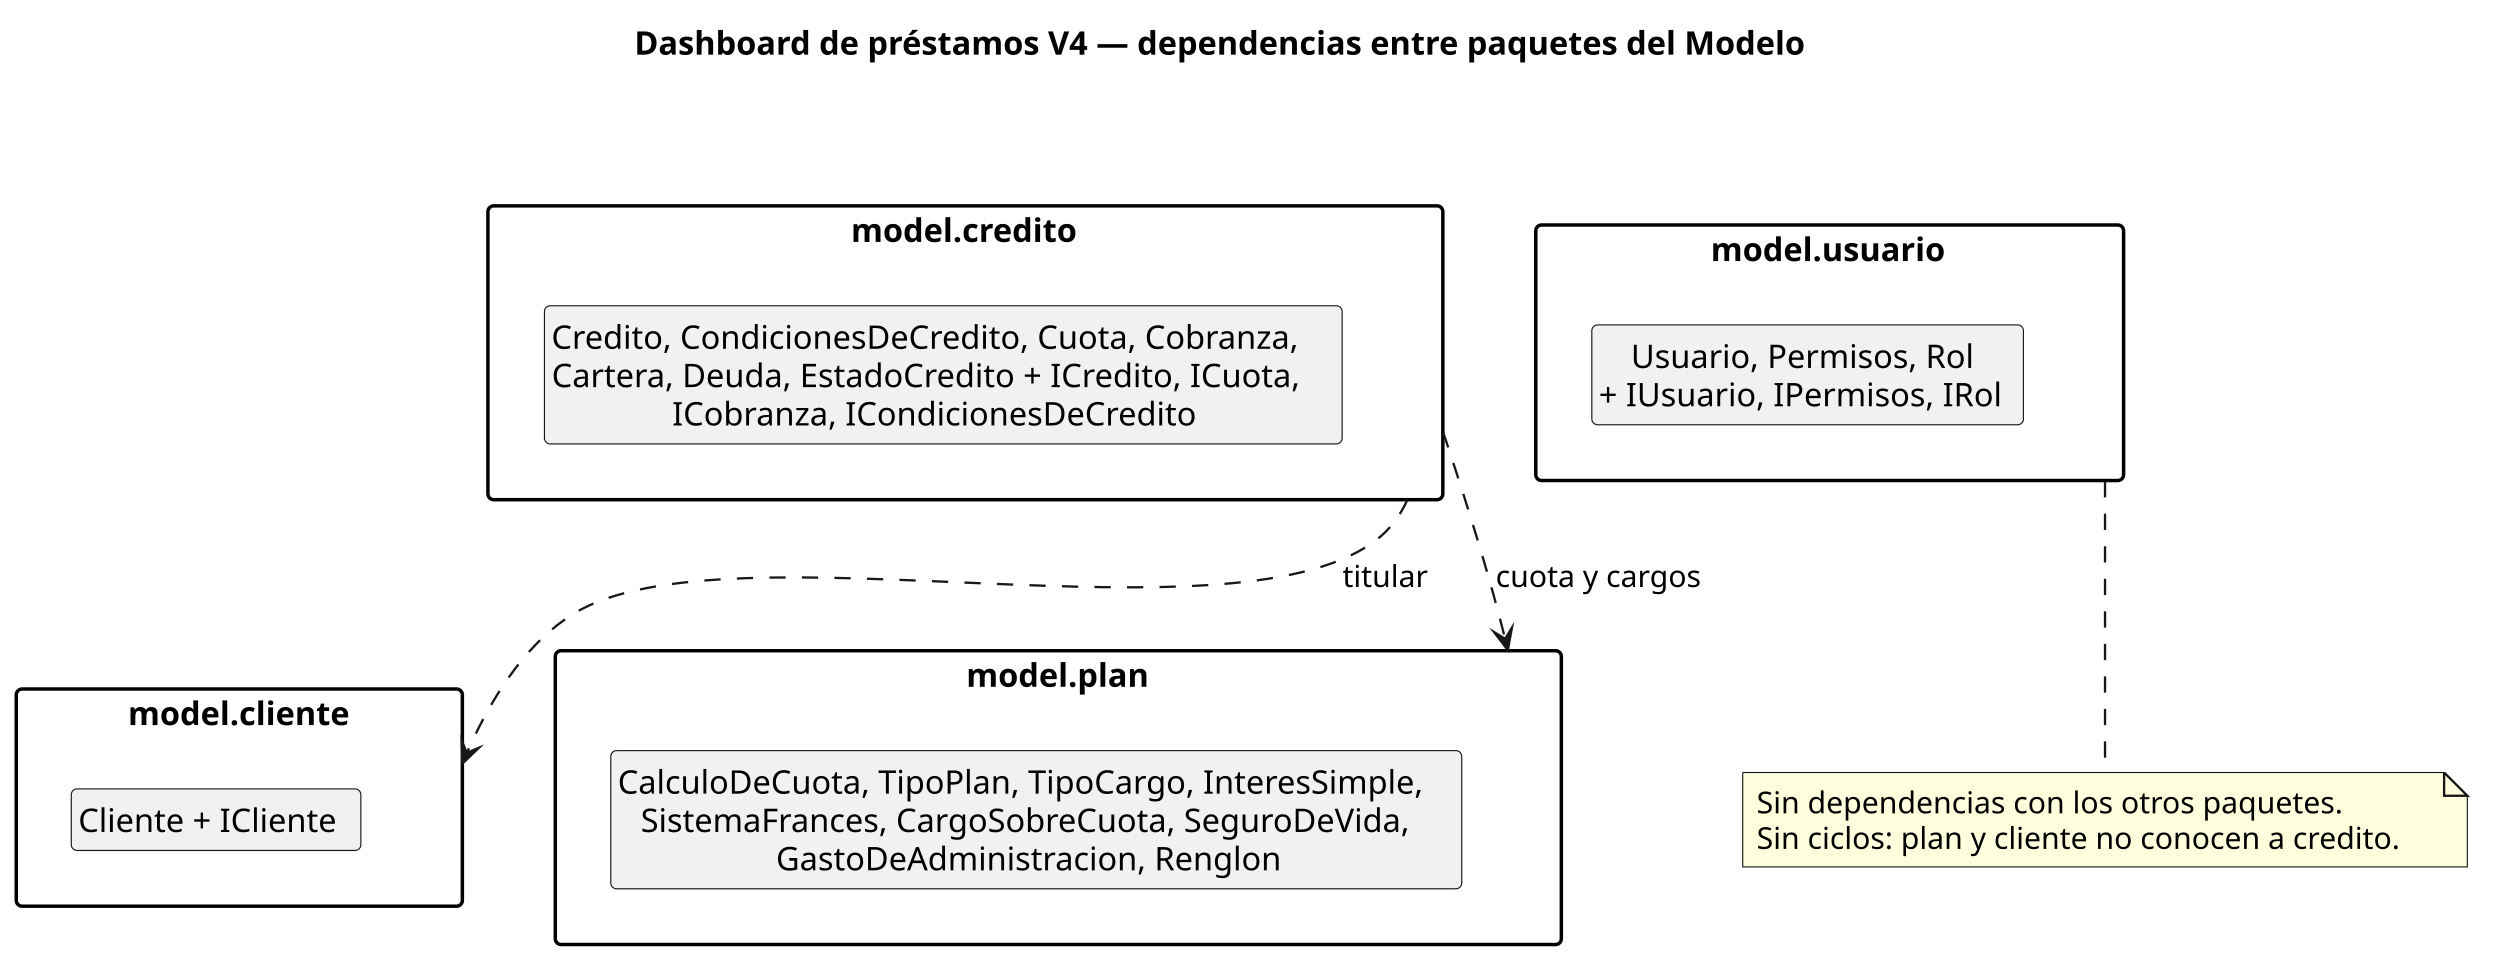
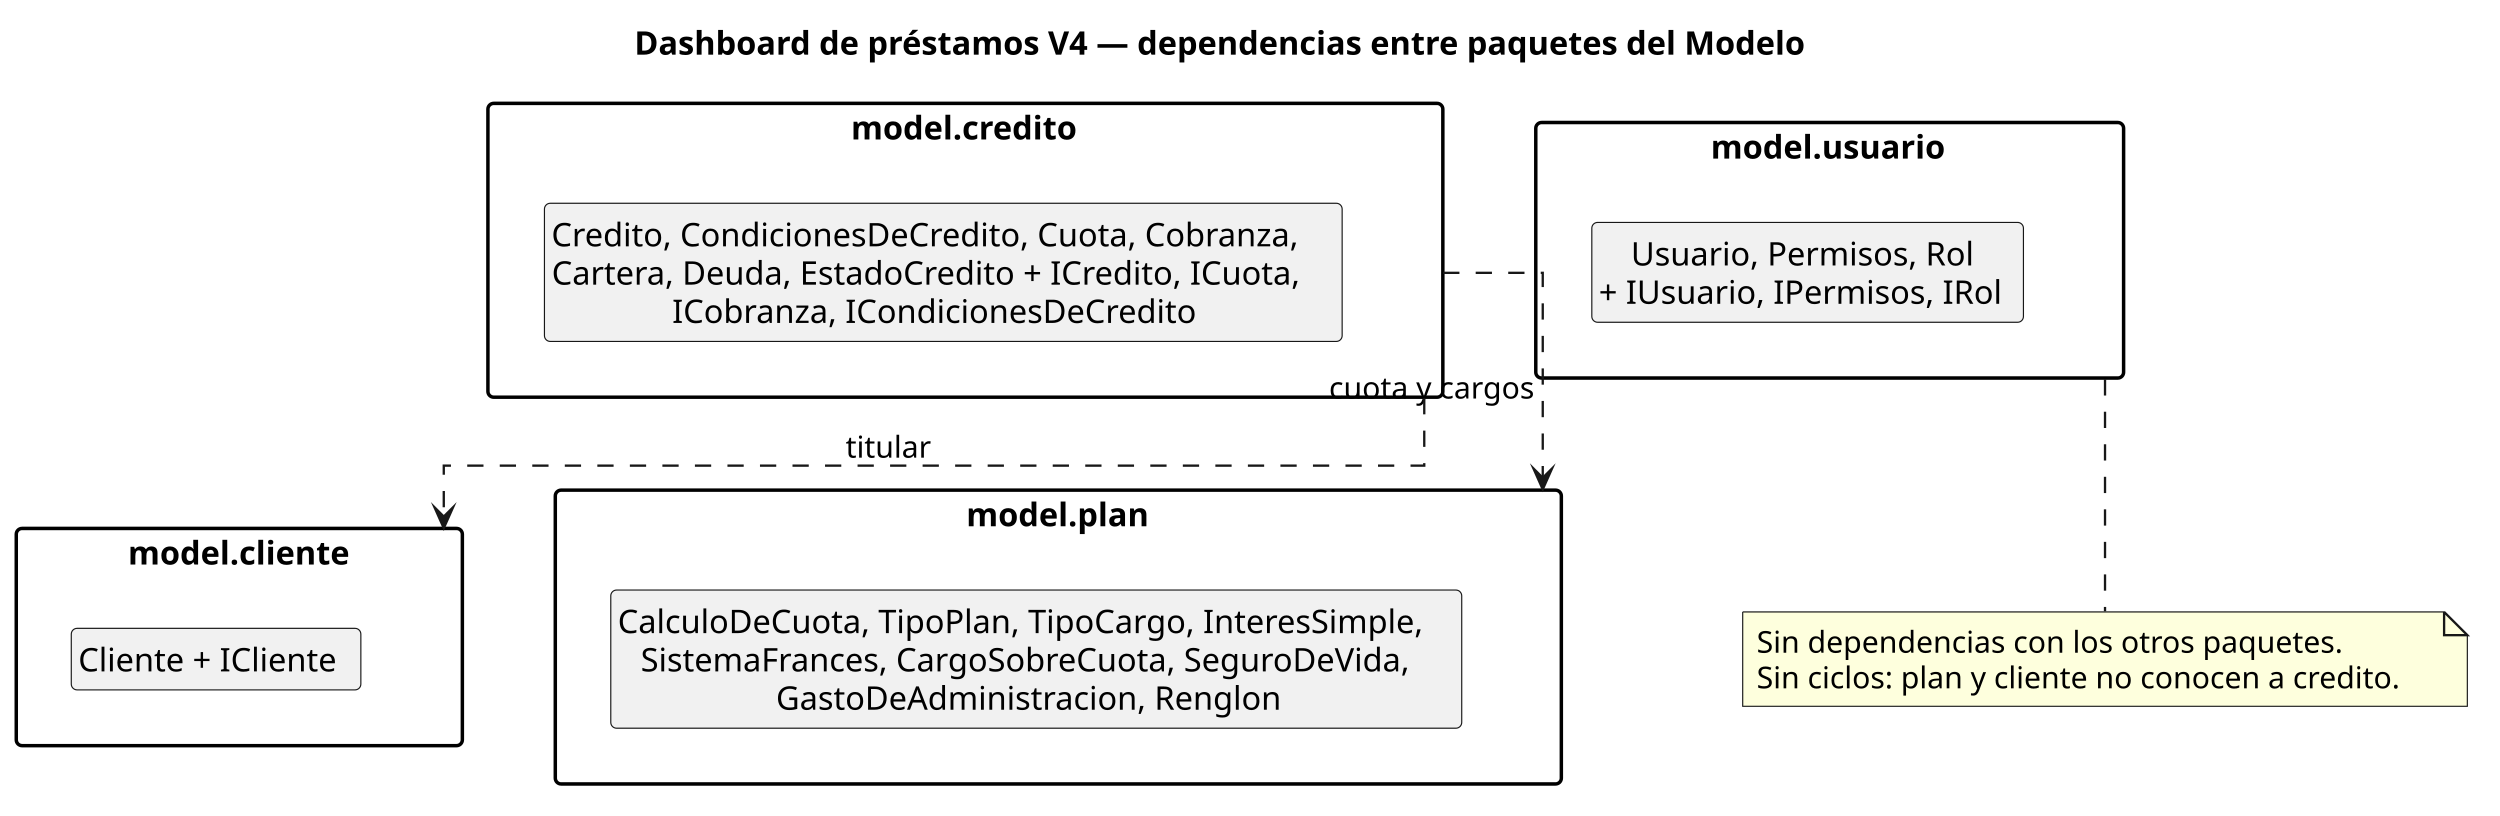
- <svg xmlns="http://www.w3.org/2000/svg" version="1.1" data-diagram-type="CLASS" style="width:1076px;height:420px;background:#FFFFFF;" width="1076px" height="420px" viewBox="0 0 1076 420" zoomAndPan="magnify" preserveAspectRatio="none" contentStyleType="text/css">
+ <svg xmlns="http://www.w3.org/2000/svg" version="1.1" data-diagram-type="CLASS" style="width:1076px;height:351px;background:#FFFFFF;" width="1076px" height="351px" viewBox="0 0 1076 351" zoomAndPan="magnify" preserveAspectRatio="none" contentStyleType="text/css">
  <defs />
  <g font-family="sans-serif" lengthAdjust="spacing">
-     <g class="title" data-source-line="568">
+     <g class="title" data-source-line="715">
      <text x="273.021" y="23.535" fill="#000" font-size="14" textLength="523.899" font-weight="700">Dashboard de préstamos V4 — dependencias entre paquetes del Modelo</text>
    </g>
-     <g class="cluster" data-qualified-name="PCredito" id="ent0001" data-source-line="574">
-       <rect x="210" y="88.598" width="411" height="126.47" fill="none" style="stroke:#000;stroke-width:1.5;" rx="2.5" ry="2.5" />
-       <text x="366.264" y="104.133" fill="#000" font-size="14" textLength="98.472" font-weight="700">model.credito</text>
+     <g class="cluster" data-qualified-name="PCredito" id="ent0001" data-source-line="722">
+       <rect x="210" y="44.488" width="411" height="126.47" fill="none" style="stroke:#000;stroke-width:1.5;" rx="2.5" ry="2.5" />
+       <text x="366.264" y="60.023" fill="#000" font-size="14" textLength="98.472" font-weight="700">model.credito</text>
    </g>
-     <g class="cluster" data-qualified-name="PCliente" id="ent0003" data-source-line="577">
-       <rect x="7" y="296.548" width="192" height="93.49" fill="none" style="stroke:#000;stroke-width:1.5;" rx="2.5" ry="2.5" />
-       <text x="55.08" y="312.083" fill="#000" font-size="14" textLength="95.84" font-weight="700">model.cliente</text>
+     <g class="cluster" data-qualified-name="PCliente" id="ent0003" data-source-line="725">
+       <rect x="7" y="227.438" width="192" height="93.49" fill="none" style="stroke:#000;stroke-width:1.5;" rx="2.5" ry="2.5" />
+       <text x="55.08" y="242.973" fill="#000" font-size="14" textLength="95.84" font-weight="700">model.cliente</text>
    </g>
-     <g class="cluster" data-qualified-name="PPlan" id="ent0005" data-source-line="580">
-       <rect x="239" y="280.068" width="433" height="126.46" fill="none" style="stroke:#000;stroke-width:1.5;" rx="2.5" ry="2.5" />
-       <text x="415.869" y="295.603" fill="#000" font-size="14" textLength="79.263" font-weight="700">model.plan</text>
+     <g class="cluster" data-qualified-name="PPlan" id="ent0005" data-source-line="728">
+       <rect x="239" y="210.958" width="433" height="126.46" fill="none" style="stroke:#000;stroke-width:1.5;" rx="2.5" ry="2.5" />
+       <text x="415.869" y="226.493" fill="#000" font-size="14" textLength="79.263" font-weight="700">model.plan</text>
    </g>
-     <g class="cluster" data-qualified-name="PUsuario" id="ent0007" data-source-line="583">
-       <rect x="661" y="96.838" width="253" height="109.98" fill="none" style="stroke:#000;stroke-width:1.5;" rx="2.5" ry="2.5" />
-       <text x="736.299" y="112.373" fill="#000" font-size="14" textLength="102.402" font-weight="700">model.usuario</text>
+     <g class="cluster" data-qualified-name="PUsuario" id="ent0007" data-source-line="731">
+       <rect x="661" y="52.728" width="253" height="109.98" fill="none" style="stroke:#000;stroke-width:1.5;" rx="2.5" ry="2.5" />
+       <text x="736.299" y="68.263" fill="#000" font-size="14" textLength="102.402" font-weight="700">model.usuario</text>
    </g>
-     <g class="entity" data-qualified-name="PCredito.CCredito" id="ent0002" data-source-line="575">
-       <rect x="234.33" y="131.598" width="343.333" height="59.465" fill="#F1F1F1" style="stroke:#181818;stroke-width:0.5;" rx="2.5" ry="2.5" />
-       <text x="237.33" y="150.133" fill="#000" font-size="14" textLength="337.333">Credito, CondicionesDeCredito, Cuota, Cobranza,</text>
-       <text x="237.453" y="166.622" fill="#000" font-size="14" textLength="337.087">Cartera, Deuda, EstadoCredito + ICredito, ICuota,</text>
-       <text x="289.297" y="183.11" fill="#000" font-size="14" textLength="233.399">ICobranza, ICondicionesDeCredito</text>
+     <g class="entity" data-qualified-name="PCredito.CCredito" id="ent0002" data-source-line="723">
+       <rect x="234.33" y="87.488" width="343.333" height="59.465" fill="#F1F1F1" style="stroke:#181818;stroke-width:0.5;" rx="2.5" ry="2.5" />
+       <text x="237.33" y="106.023" fill="#000" font-size="14" textLength="337.333">Credito, CondicionesDeCredito, Cuota, Cobranza,</text>
+       <text x="237.453" y="122.512" fill="#000" font-size="14" textLength="337.087">Cartera, Deuda, EstadoCredito + ICredito, ICuota,</text>
+       <text x="289.297" y="139" fill="#000" font-size="14" textLength="233.399">ICobranza, ICondicionesDeCredito</text>
    </g>
-     <g class="entity" data-qualified-name="PCliente.CCliente" id="ent0004" data-source-line="578">
-       <rect x="30.68" y="339.548" width="124.631" height="26.488" fill="#F1F1F1" style="stroke:#181818;stroke-width:0.5;" rx="2.5" ry="2.5" />
-       <text x="33.68" y="358.083" fill="#000" font-size="14" textLength="118.631">Cliente + ICliente</text>
+     <g class="entity" data-qualified-name="PCliente.CCliente" id="ent0004" data-source-line="726">
+       <rect x="30.68" y="270.438" width="124.631" height="26.488" fill="#F1F1F1" style="stroke:#181818;stroke-width:0.5;" rx="2.5" ry="2.5" />
+       <text x="33.68" y="288.973" fill="#000" font-size="14" textLength="118.631">Cliente + ICliente</text>
    </g>
-     <g class="entity" data-qualified-name="PPlan.CPlan" id="ent0006" data-source-line="581">
-       <rect x="262.88" y="323.068" width="366.247" height="59.465" fill="#F1F1F1" style="stroke:#181818;stroke-width:0.5;" rx="2.5" ry="2.5" />
-       <text x="265.88" y="341.603" fill="#000" font-size="14" textLength="360.247">CalculoDeCuota, TipoPlan, TipoCargo, InteresSimple,</text>
-       <text x="275.761" y="358.092" fill="#000" font-size="14" textLength="340.484">SistemaFrances, CargoSobreCuota, SeguroDeVida,</text>
-       <text x="333.986" y="374.58" fill="#000" font-size="14" textLength="224.034">GastoDeAdministracion, Renglon</text>
+     <g class="entity" data-qualified-name="PPlan.CPlan" id="ent0006" data-source-line="729">
+       <rect x="262.88" y="253.958" width="366.247" height="59.465" fill="#F1F1F1" style="stroke:#181818;stroke-width:0.5;" rx="2.5" ry="2.5" />
+       <text x="265.88" y="272.493" fill="#000" font-size="14" textLength="360.247">CalculoDeCuota, TipoPlan, TipoCargo, InteresSimple,</text>
+       <text x="275.761" y="288.982" fill="#000" font-size="14" textLength="340.484">SistemaFrances, CargoSobreCuota, SeguroDeVida,</text>
+       <text x="333.986" y="305.47" fill="#000" font-size="14" textLength="224.034">GastoDeAdministracion, Renglon</text>
    </g>
-     <g class="entity" data-qualified-name="PUsuario.CUsuario" id="ent0008" data-source-line="584">
-       <rect x="685.12" y="139.838" width="185.765" height="42.977" fill="#F1F1F1" style="stroke:#181818;stroke-width:0.5;" rx="2.5" ry="2.5" />
-       <text x="701.949" y="158.373" fill="#000" font-size="14" textLength="152.106">Usuario, Permisos, Rol</text>
-       <text x="688.12" y="174.862" fill="#000" font-size="14" textLength="179.765">+ IUsuario, IPermisos, IRol</text>
+     <g class="entity" data-qualified-name="PUsuario.CUsuario" id="ent0008" data-source-line="732">
+       <rect x="685.12" y="95.728" width="185.765" height="42.977" fill="#F1F1F1" style="stroke:#181818;stroke-width:0.5;" rx="2.5" ry="2.5" />
+       <text x="701.949" y="114.263" fill="#000" font-size="14" textLength="152.106">Usuario, Permisos, Rol</text>
+       <text x="688.12" y="130.752" fill="#000" font-size="14" textLength="179.765">+ IUsuario, IPermisos, IRol</text>
    </g>
-     <g class="entity" data-qualified-name="GMN13" id="ent0014" data-source-line="597">
-       <path d="M750.06,332.488 L750.06,373.109 L1061.941,373.109 L1061.941,342.488 L1051.941,332.488 L750.06,332.488" style="stroke:#181818;stroke-width:0.5;" fill="#FEFFDD" />
-       <path d="M1051.941,332.488 L1051.941,342.488 L1061.941,342.488 L1051.941,332.488" style="stroke:#181818;stroke-width:1;" fill="#FEFFDD" />
-       <text x="756.06" y="350.057" fill="#000" font-size="13" textLength="261.587">Sin dependencias con los otros paquetes.</text>
-       <text x="756.06" y="365.367" fill="#000" font-size="13" textLength="290.881">Sin ciclos: plan y cliente no conocen a credito.</text>
+     <g class="entity" data-qualified-name="GMN13" id="ent0014" data-source-line="745">
+       <path d="M750.06,263.378 L750.06,303.999 L1061.941,303.999 L1061.941,273.378 L1051.941,263.378 L750.06,263.378" style="stroke:#181818;stroke-width:0.5;" fill="#FEFFDD" />
+       <path d="M1051.941,263.378 L1051.941,273.378 L1061.941,273.378 L1051.941,263.378" style="stroke:#181818;stroke-width:1;" fill="#FEFFDD" />
+       <text x="756.06" y="280.947" fill="#000" font-size="13" textLength="261.587">Sin dependencias con los otros paquetes.</text>
+       <text x="756.06" y="296.257" fill="#000" font-size="13" textLength="290.881">Sin ciclos: plan y cliente no conocen a credito.</text>
    </g>
-     <g class="link" data-entity-1="ent0001" data-entity-2="ent0005" id="lnk9" data-source-line="591" data-link-type="dependency">
-       <path d="M621.102,185.945 C621.278,186.471 621.457,187.003 621.637,187.542 C621.997,188.62 622.364,189.723 622.739,190.85 C623.487,193.103 624.263,195.452 625.059,197.881 C631.428,217.311 639.12,241.873 645,264.068 C646.238,268.738 647.454,273.564 648.636,278.438 C648.71,278.743 648.784,279.048 648.857,279.353 C648.894,279.505 647.761,274.797 647.797,274.949" style="stroke:#181818;stroke-width:1;stroke-dasharray:7,7;" fill="none" id="PCredito-to-PPlan" codeLine="591" />
-       <polygon points="648.968,279.81,650.75,270.124,647.797,274.949,642.972,271.997,648.968,279.81" fill="#181818" style="stroke:#181818;stroke-width:1;stroke-linejoin:miter;stroke-miterlimit:10;" />
-       <text x="643.74" y="252.637" fill="#000" font-size="13" textLength="91.647">cuota y cargos</text>
+     <g class="link" data-entity-1="ent0001" data-entity-2="ent0005" id="lnk9" data-source-line="739" data-link-type="dependency">
+       <path d="M621.138,117.418 C621.42,117.418 621.708,117.418 622.001,117.418 C622.586,117.418 623.193,117.418 623.816,117.418 C628.807,117.418 634.936,117.418 640.889,117.418 C652.795,117.418 664,117.418 664,117.418 C664,117.418 664,155.801 664,195.683 C664,200.669 664,200.677 664,205.637" style="stroke:#181818;stroke-width:1;stroke-dasharray:7,7;" fill="none" id="PCredito-to-PPlan" codeLine="739" />
+       <polygon points="664,210.637,668,201.637,664,205.637,660,201.637,664,210.637" fill="#181818" style="stroke:#181818;stroke-width:1;stroke-linejoin:miter;stroke-miterlimit:10;" />
+       <text x="572" y="171.537" fill="#000" font-size="13" textLength="91.647">cuota y cargos</text>
    </g>
-     <g class="link" data-entity-1="ent0001" data-entity-2="ent0003" id="lnk10" data-source-line="592" data-link-type="dependency">
-       <path d="M605.784,215.071 C605.381,215.943 604.958,216.804 604.513,217.652 C603.624,219.349 602.649,220.994 601.582,222.57 C599.447,225.723 596.94,228.601 594,231.068 C534.65,280.838 313.09,223.658 247,264.068 C227.575,275.943 213.705,297.381 204.628,316.091 C203.493,318.43 202.433,320.726 201.447,322.955 C200.953,324.07 200.479,325.168 200.022,326.246 C199.793,326.786 199.57,327.32 199.35,327.849 C199.241,328.114 201.03,323.751 200.922,324.013" style="stroke:#181818;stroke-width:1;stroke-dasharray:7,7;" fill="none" id="PCredito-to-PCliente" codeLine="592" />
-       <polygon points="199.025,328.639,206.141,321.83,200.922,324.013,198.739,318.794,199.025,328.639" fill="#181818" style="stroke:#181818;stroke-width:1;stroke-linejoin:miter;stroke-miterlimit:10;" />
-       <text x="577.81" y="252.637" fill="#000" font-size="13" textLength="37.807">titular</text>
+     <g class="link" data-entity-1="ent0001" data-entity-2="ent0003" id="lnk10" data-source-line="740" data-link-type="dependency">
+       <path d="M613,171.327 C613,171.476 613,171.624 613,171.772 C613,172.068 613,172.363 613,172.657 C613,173.833 613,174.992 613,176.13 C613,180.684 613,184.9 613,188.498 C613,195.695 613,200.418 613,200.418 C613,200.418 191,200.418 191,200.418 C191,200.418 191,205.146 191,212.348 C191,215.949 191,220.169 191,224.726 C191,225.295 191,225.87 191,226.45 C191,226.74 191,222.03 191,222.323" style="stroke:#181818;stroke-width:1;stroke-dasharray:7,7;" fill="none" id="PCredito-to-PCliente" codeLine="740" />
+       <polygon points="191,227.323,195,218.323,191,222.323,187,218.323,191,227.323" fill="#181818" style="stroke:#181818;stroke-width:1;stroke-linejoin:miter;stroke-miterlimit:10;" />
+       <text x="363.97" y="196.987" fill="#000" font-size="13" textLength="37.807">titular</text>
    </g>
-     <g class="link" data-entity-1="ent0007" data-entity-2="ent0014" id="lnk15" data-source-line="597" data-link-type="association">
-       <path d="M906,207.109 C906,207.61 906,208.115 906,208.622 C906,209.636 906,210.66 906,211.694 C906,213.761 906,215.866 906,218.003 C906,222.277 906,226.679 906,231.166 C906,267.058 906,308.323 906,332.098" style="stroke:#181818;stroke-width:1;stroke-dasharray:7,7;" fill="none" id="PUsuario-GMN13" />
+     <g class="link" data-entity-1="ent0007" data-entity-2="ent0014" id="lnk15" data-source-line="745" data-link-type="association">
+       <path d="M906,163.223 C906,163.659 906,164.097 906,164.537 C906,165.416 906,166.302 906,167.195 C906,170.763 906,174.43 906,178.161 C906,208.008 906,241.983 906,263.128" style="stroke:#181818;stroke-width:1;stroke-dasharray:7,7;" fill="none" id="PUsuario-GMN13" />
    </g>
  </g>
</svg>
